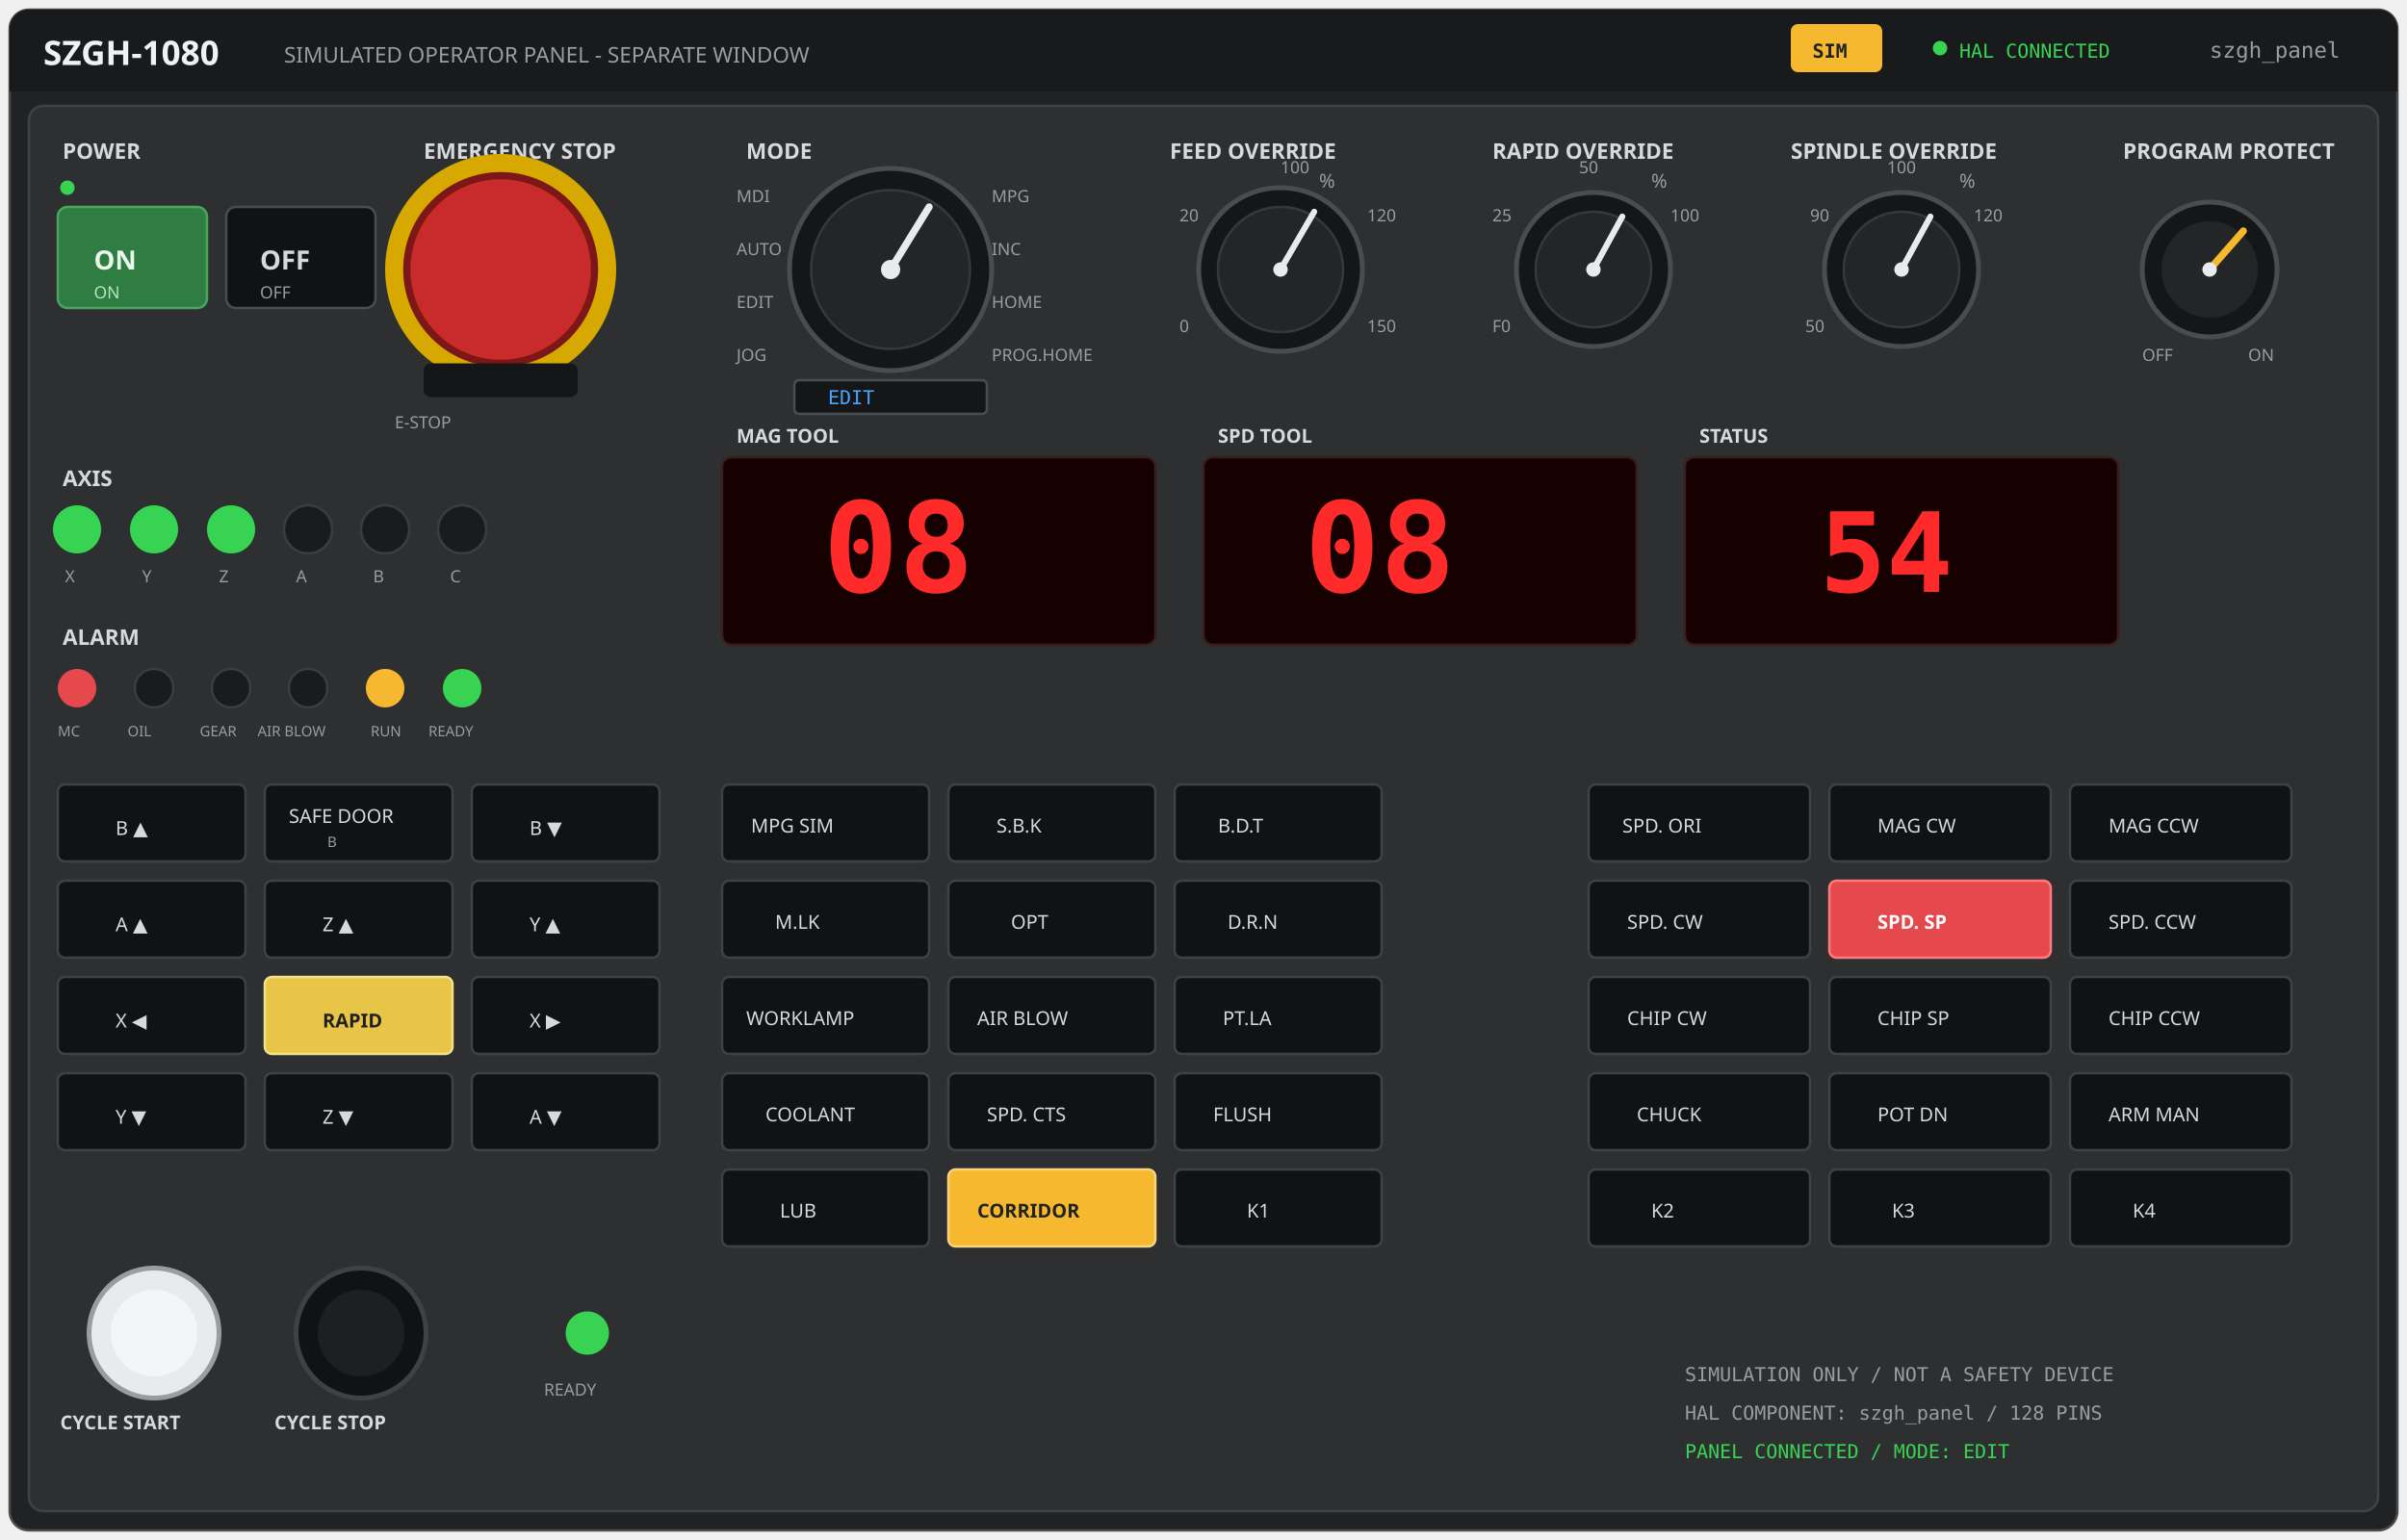
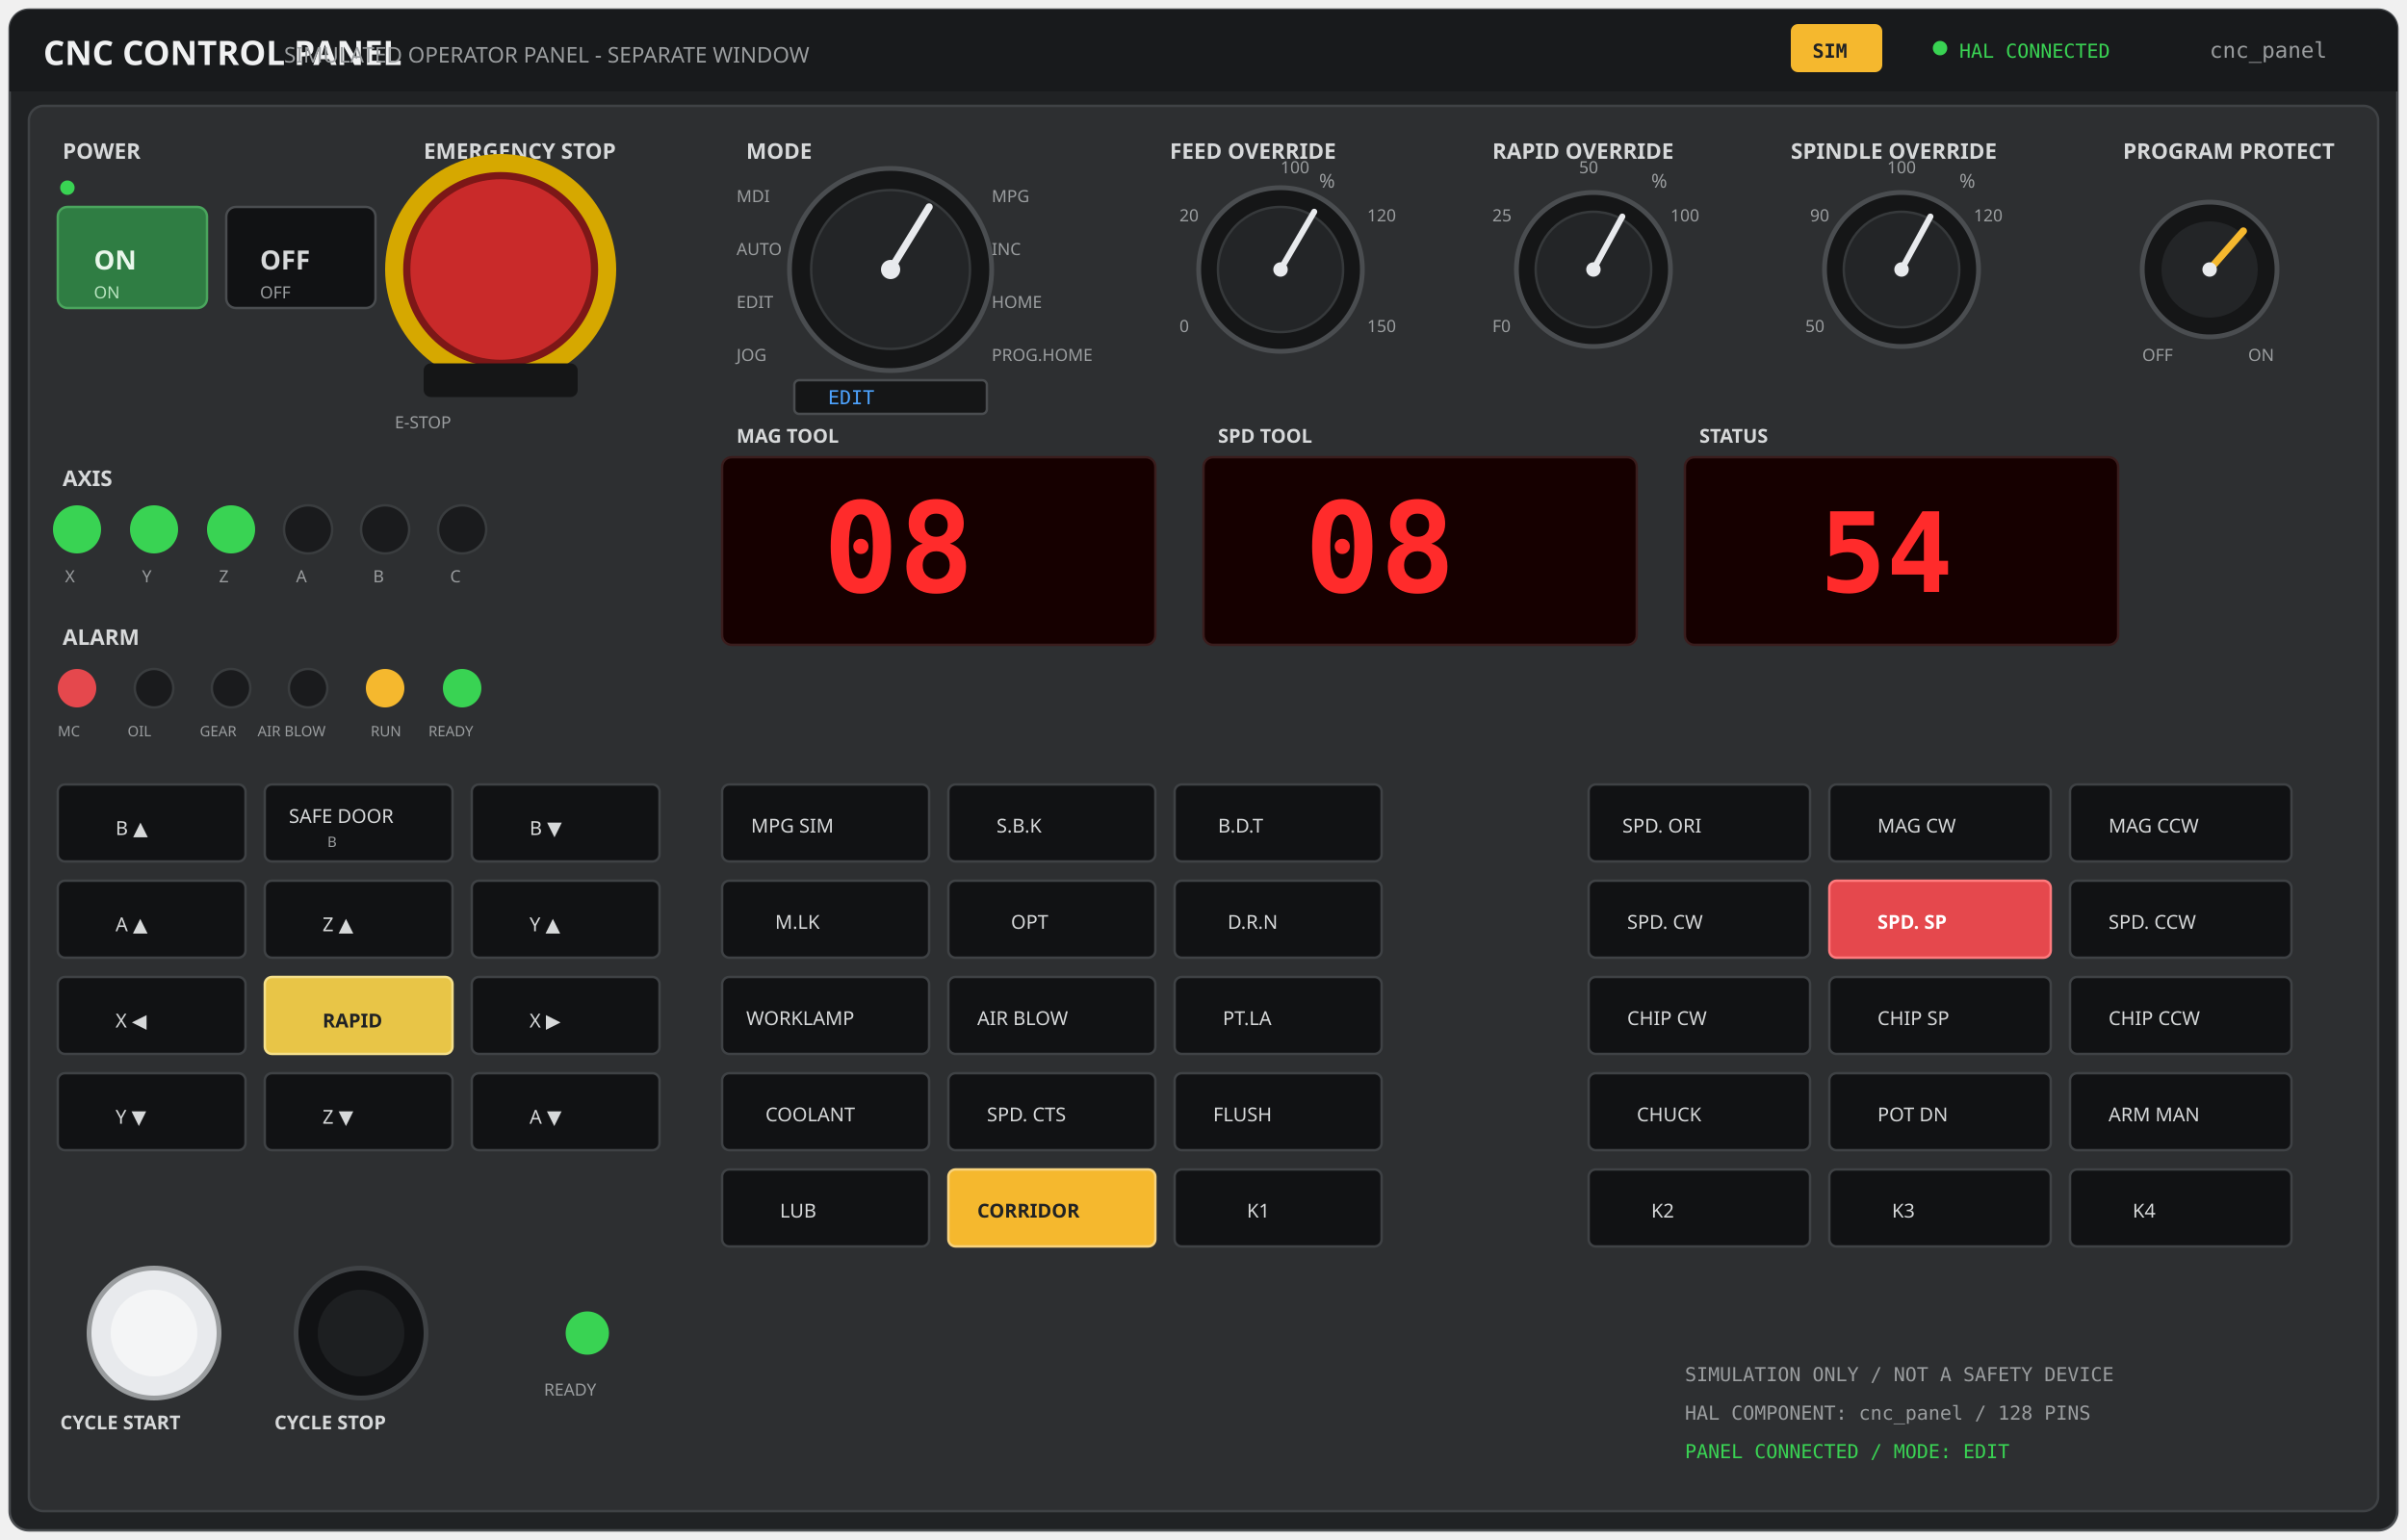
<svg xmlns="http://www.w3.org/2000/svg" viewBox="0 0 1000 640" width="1000" height="640">
  <rect x="4" y="4" width="992" height="632" rx="8" fill="#202224" stroke="#4a4d50" />
  <rect x="4" y="4" width="992" height="34" rx="8" fill="#181a1c" />
  <rect x="4" y="30" width="992" height="8" fill="#181a1c" />
-   <text x="18" y="27" fill="#f0f1f2" font-size="14" font-family="sans-serif" font-weight="700">SZGH-1080</text>
+   <text x="18" y="27" fill="#f0f1f2" font-size="14" font-family="sans-serif" font-weight="700">CNC CONTROL PANEL</text>
  <text x="118" y="26" fill="#9a9d9f" font-size="9" font-family="sans-serif">SIMULATED OPERATOR PANEL - SEPARATE WINDOW</text>
  <rect x="744" y="10" width="38" height="20" rx="3" fill="#f5b82e" />
  <text x="753" y="24" fill="#202224" font-size="8" font-family="monospace" font-weight="700">SIM</text>
  <circle cx="806" cy="20" r="3" fill="#39d353" />
  <text x="814" y="24" fill="#39d353" font-size="8" font-family="monospace">HAL CONNECTED</text>
-   <text x="918" y="24" fill="#9a9d9f" font-size="9" font-family="monospace">szgh_panel</text>
+   <text x="918" y="24" fill="#9a9d9f" font-size="9" font-family="monospace">cnc_panel</text>
  <rect x="12" y="44" width="976" height="584" rx="6" fill="#2d2f31" stroke="#3f4245" />
  <text x="26" y="66" fill="#d7d9da" font-size="9" font-family="sans-serif" font-weight="700">POWER</text>
  <circle cx="28" cy="78" r="3" fill="#39d353" />
  <rect x="24" y="86" width="62" height="42" rx="4" fill="#2f7d43" stroke="#4aa55d" />
  <text x="39" y="112" fill="#e9f7eb" font-size="11" font-family="sans-serif" font-weight="700">ON</text>
  <text x="39" y="124" fill="#b9e4c0" font-size="7" font-family="sans-serif">ON</text>
  <rect x="94" y="86" width="62" height="42" rx="4" fill="#111214" stroke="#4a4d50" />
  <text x="108" y="112" fill="#d7d9da" font-size="11" font-family="sans-serif" font-weight="700">OFF</text>
  <text x="108" y="124" fill="#9a9d9f" font-size="7" font-family="sans-serif">OFF</text>
  <text x="176" y="66" fill="#d7d9da" font-size="9" font-family="sans-serif" font-weight="700">EMERGENCY STOP</text>
  <circle cx="208" cy="112" r="48" fill="#d6a800" />
  <circle cx="208" cy="112" r="39" fill="#c92a2a" stroke="#7c1717" stroke-width="3" />
  <rect x="176" y="151" width="64" height="14" rx="3" fill="#151617" />
  <text x="164" y="178" fill="#9a9d9f" font-size="7" font-family="sans-serif">E-STOP</text>
  <text x="310" y="66" fill="#d7d9da" font-size="9" font-family="sans-serif" font-weight="700">MODE</text>
  <circle cx="370" cy="112" r="42" fill="#151617" stroke="#4a4d50" stroke-width="2" />
  <circle cx="370" cy="112" r="33" fill="#232527" stroke="#36393b" />
  <line x1="370" y1="112" x2="386" y2="86" stroke="#e8eaed" stroke-width="3" stroke-linecap="round" />
  <circle cx="370" cy="112" r="4" fill="#e8eaed" />
  <text x="306" y="84" fill="#9a9d9f" font-size="7" font-family="sans-serif">MDI</text>
  <text x="306" y="106" fill="#9a9d9f" font-size="7" font-family="sans-serif">AUTO</text>
  <text x="306" y="128" fill="#9a9d9f" font-size="7" font-family="sans-serif">EDIT</text>
  <text x="306" y="150" fill="#9a9d9f" font-size="7" font-family="sans-serif">JOG</text>
  <text x="412" y="84" fill="#9a9d9f" font-size="7" font-family="sans-serif">MPG</text>
  <text x="412" y="106" fill="#9a9d9f" font-size="7" font-family="sans-serif">INC</text>
  <text x="412" y="128" fill="#9a9d9f" font-size="7" font-family="sans-serif">HOME</text>
  <text x="412" y="150" fill="#9a9d9f" font-size="7" font-family="sans-serif">PROG.HOME</text>
  <rect x="330" y="158" width="80" height="14" rx="2" fill="#151617" stroke="#4a4d50" />
  <text x="344" y="168" fill="#4da3ff" font-size="8" font-family="monospace">EDIT</text>
  <text x="486" y="66" fill="#d7d9da" font-size="9" font-family="sans-serif" font-weight="700">FEED OVERRIDE</text>
  <text x="548" y="78" fill="#9a9d9f" font-size="8" font-family="sans-serif">%</text>
  <circle cx="532" cy="112" r="34" fill="#151617" stroke="#4a4d50" stroke-width="2" />
  <circle cx="532" cy="112" r="26" fill="#232527" stroke="#36393b" />
  <line x1="532" y1="112" x2="546" y2="88" stroke="#e8eaed" stroke-width="2.5" stroke-linecap="round" />
  <circle cx="532" cy="112" r="3" fill="#e8eaed" />
  <text x="490" y="92" fill="#9a9d9f" font-size="7" font-family="sans-serif">20</text>
  <text x="532" y="72" fill="#9a9d9f" font-size="7" font-family="sans-serif">100</text>
  <text x="568" y="92" fill="#9a9d9f" font-size="7" font-family="sans-serif">120</text>
  <text x="490" y="138" fill="#9a9d9f" font-size="7" font-family="sans-serif">0</text>
  <text x="568" y="138" fill="#9a9d9f" font-size="7" font-family="sans-serif">150</text>
  <text x="620" y="66" fill="#d7d9da" font-size="9" font-family="sans-serif" font-weight="700">RAPID OVERRIDE</text>
  <text x="686" y="78" fill="#9a9d9f" font-size="8" font-family="sans-serif">%</text>
  <circle cx="662" cy="112" r="32" fill="#151617" stroke="#4a4d50" stroke-width="2" />
  <circle cx="662" cy="112" r="24" fill="#232527" stroke="#36393b" />
  <line x1="662" y1="112" x2="674" y2="90" stroke="#e8eaed" stroke-width="2.5" stroke-linecap="round" />
  <circle cx="662" cy="112" r="3" fill="#e8eaed" />
  <text x="620" y="92" fill="#9a9d9f" font-size="7" font-family="sans-serif">25</text>
  <text x="656" y="72" fill="#9a9d9f" font-size="7" font-family="sans-serif">50</text>
  <text x="694" y="92" fill="#9a9d9f" font-size="7" font-family="sans-serif">100</text>
  <text x="620" y="138" fill="#9a9d9f" font-size="7" font-family="sans-serif">F0</text>
  <text x="744" y="66" fill="#d7d9da" font-size="9" font-family="sans-serif" font-weight="700">SPINDLE OVERRIDE</text>
  <text x="814" y="78" fill="#9a9d9f" font-size="8" font-family="sans-serif">%</text>
  <circle cx="790" cy="112" r="32" fill="#151617" stroke="#4a4d50" stroke-width="2" />
  <circle cx="790" cy="112" r="24" fill="#232527" stroke="#36393b" />
  <line x1="790" y1="112" x2="802" y2="90" stroke="#e8eaed" stroke-width="2.5" stroke-linecap="round" />
  <circle cx="790" cy="112" r="3" fill="#e8eaed" />
  <text x="752" y="92" fill="#9a9d9f" font-size="7" font-family="sans-serif">90</text>
  <text x="784" y="72" fill="#9a9d9f" font-size="7" font-family="sans-serif">100</text>
  <text x="820" y="92" fill="#9a9d9f" font-size="7" font-family="sans-serif">120</text>
  <text x="750" y="138" fill="#9a9d9f" font-size="7" font-family="sans-serif">50</text>
  <text x="882" y="66" fill="#d7d9da" font-size="9" font-family="sans-serif" font-weight="700">PROGRAM PROTECT</text>
  <circle cx="918" cy="112" r="28" fill="#151617" stroke="#4a4d50" stroke-width="2" />
  <circle cx="918" cy="112" r="20" fill="#232527" />
  <line x1="918" y1="112" x2="932" y2="96" stroke="#f5b82e" stroke-width="3" stroke-linecap="round" />
  <circle cx="918" cy="112" r="3" fill="#e8eaed" />
  <text x="890" y="150" fill="#9a9d9f" font-size="7" font-family="sans-serif">OFF</text>
  <text x="934" y="150" fill="#9a9d9f" font-size="7" font-family="sans-serif">ON</text>
  <text x="26" y="202" fill="#d7d9da" font-size="9" font-family="sans-serif" font-weight="700">AXIS</text>
  <circle cx="32" cy="220" r="10" fill="#39d353" />
  <circle cx="64" cy="220" r="10" fill="#39d353" />
  <circle cx="96" cy="220" r="10" fill="#39d353" />
  <circle cx="128" cy="220" r="10" fill="#1a1b1d" stroke="#3a3d3f" />
  <circle cx="160" cy="220" r="10" fill="#1a1b1d" stroke="#3a3d3f" />
  <circle cx="192" cy="220" r="10" fill="#1a1b1d" stroke="#3a3d3f" />
  <text x="27" y="242" fill="#9a9d9f" font-size="7" font-family="sans-serif">X</text>
  <text x="59" y="242" fill="#9a9d9f" font-size="7" font-family="sans-serif">Y</text>
  <text x="91" y="242" fill="#9a9d9f" font-size="7" font-family="sans-serif">Z</text>
  <text x="123" y="242" fill="#9a9d9f" font-size="7" font-family="sans-serif">A</text>
  <text x="155" y="242" fill="#9a9d9f" font-size="7" font-family="sans-serif">B</text>
  <text x="187" y="242" fill="#9a9d9f" font-size="7" font-family="sans-serif">C</text>
  <text x="26" y="268" fill="#d7d9da" font-size="9" font-family="sans-serif" font-weight="700">ALARM</text>
  <circle cx="32" cy="286" r="8" fill="#e5484d" />
  <circle cx="64" cy="286" r="8" fill="#1a1b1d" stroke="#3a3d3f" />
  <circle cx="96" cy="286" r="8" fill="#1a1b1d" stroke="#3a3d3f" />
  <circle cx="128" cy="286" r="8" fill="#1a1b1d" stroke="#3a3d3f" />
  <circle cx="160" cy="286" r="8" fill="#f5b82e" />
  <circle cx="192" cy="286" r="8" fill="#39d353" />
  <text x="24" y="306" fill="#9a9d9f" font-size="6" font-family="sans-serif">MC</text>
  <text x="53" y="306" fill="#9a9d9f" font-size="6" font-family="sans-serif">OIL</text>
  <text x="83" y="306" fill="#9a9d9f" font-size="6" font-family="sans-serif">GEAR</text>
  <text x="107" y="306" fill="#9a9d9f" font-size="6" font-family="sans-serif">AIR BLOW</text>
  <text x="154" y="306" fill="#9a9d9f" font-size="6" font-family="sans-serif">RUN</text>
  <text x="178" y="306" fill="#9a9d9f" font-size="6" font-family="sans-serif">READY</text>
  <rect x="300" y="190" width="180" height="78" rx="4" fill="#160000" stroke="#3a1d1d" />
  <text x="306" y="184" fill="#d7d9da" font-size="8" font-family="sans-serif" font-weight="700">MAG TOOL</text>
  <text x="342" y="246" fill="#ff2b2b" font-size="52" font-family="monospace" font-weight="700">08</text>
  <rect x="500" y="190" width="180" height="78" rx="4" fill="#160000" stroke="#3a1d1d" />
  <text x="506" y="184" fill="#d7d9da" font-size="8" font-family="sans-serif" font-weight="700">SPD TOOL</text>
  <text x="542" y="246" fill="#ff2b2b" font-size="52" font-family="monospace" font-weight="700">08</text>
  <rect x="700" y="190" width="180" height="78" rx="4" fill="#160000" stroke="#3a1d1d" />
  <text x="706" y="184" fill="#d7d9da" font-size="8" font-family="sans-serif" font-weight="700">STATUS</text>
  <text x="756" y="246" fill="#ff2b2b" font-size="46" font-family="monospace" font-weight="700">54</text>
  <g font-family="sans-serif" font-size="8">
    <rect x="24" y="326" width="78" height="32" rx="3" fill="#111214" stroke="#3f4245" />
    <text x="48" y="347" fill="#d7d9da">B ▲</text>
    <rect x="110" y="326" width="78" height="32" rx="3" fill="#111214" stroke="#3f4245" />
    <text x="120" y="342" fill="#d7d9da">SAFE DOOR</text>
    <text x="136" y="352" fill="#9a9d9f" font-size="6">B</text>
    <rect x="196" y="326" width="78" height="32" rx="3" fill="#111214" stroke="#3f4245" />
    <text x="220" y="347" fill="#d7d9da">B ▼</text>
    <rect x="24" y="366" width="78" height="32" rx="3" fill="#111214" stroke="#3f4245" />
    <text x="48" y="387" fill="#d7d9da">A ▲</text>
    <rect x="110" y="366" width="78" height="32" rx="3" fill="#111214" stroke="#3f4245" />
    <text x="134" y="387" fill="#d7d9da">Z ▲</text>
    <rect x="196" y="366" width="78" height="32" rx="3" fill="#111214" stroke="#3f4245" />
    <text x="220" y="387" fill="#d7d9da">Y ▲</text>
    <rect x="24" y="406" width="78" height="32" rx="3" fill="#111214" stroke="#3f4245" />
    <text x="48" y="427" fill="#d7d9da">X ◀</text>
    <rect x="110" y="406" width="78" height="32" rx="3" fill="#e8c547" stroke="#f5e08a" />
    <text x="134" y="427" fill="#202224" font-weight="700">RAPID</text>
    <rect x="196" y="406" width="78" height="32" rx="3" fill="#111214" stroke="#3f4245" />
    <text x="220" y="427" fill="#d7d9da">X ▶</text>
    <rect x="24" y="446" width="78" height="32" rx="3" fill="#111214" stroke="#3f4245" />
    <text x="48" y="467" fill="#d7d9da">Y ▼</text>
    <rect x="110" y="446" width="78" height="32" rx="3" fill="#111214" stroke="#3f4245" />
    <text x="134" y="467" fill="#d7d9da">Z ▼</text>
    <rect x="196" y="446" width="78" height="32" rx="3" fill="#111214" stroke="#3f4245" />
    <text x="220" y="467" fill="#d7d9da">A ▼</text>
  </g>
  <g font-family="sans-serif" font-size="8">
    <rect x="300" y="326" width="86" height="32" rx="3" fill="#111214" stroke="#3f4245" />
    <text x="312" y="346" fill="#d7d9da">MPG SIM</text>
    <rect x="394" y="326" width="86" height="32" rx="3" fill="#111214" stroke="#3f4245" />
    <text x="414" y="346" fill="#d7d9da">S.B.K</text>
    <rect x="488" y="326" width="86" height="32" rx="3" fill="#111214" stroke="#3f4245" />
    <text x="506" y="346" fill="#d7d9da">B.D.T</text>
    <rect x="300" y="366" width="86" height="32" rx="3" fill="#111214" stroke="#3f4245" />
    <text x="322" y="386" fill="#d7d9da">M.LK</text>
    <rect x="394" y="366" width="86" height="32" rx="3" fill="#111214" stroke="#3f4245" />
    <text x="420" y="386" fill="#d7d9da">OPT</text>
    <rect x="488" y="366" width="86" height="32" rx="3" fill="#111214" stroke="#3f4245" />
    <text x="510" y="386" fill="#d7d9da">D.R.N</text>
    <rect x="300" y="406" width="86" height="32" rx="3" fill="#111214" stroke="#3f4245" />
    <text x="310" y="426" fill="#d7d9da">WORKLAMP</text>
    <rect x="394" y="406" width="86" height="32" rx="3" fill="#111214" stroke="#3f4245" />
    <text x="406" y="426" fill="#d7d9da">AIR BLOW</text>
    <rect x="488" y="406" width="86" height="32" rx="3" fill="#111214" stroke="#3f4245" />
    <text x="508" y="426" fill="#d7d9da">PT.LA</text>
    <rect x="300" y="446" width="86" height="32" rx="3" fill="#111214" stroke="#3f4245" />
    <text x="318" y="466" fill="#d7d9da">COOLANT</text>
    <rect x="394" y="446" width="86" height="32" rx="3" fill="#111214" stroke="#3f4245" />
    <text x="410" y="466" fill="#d7d9da">SPD. CTS</text>
    <rect x="488" y="446" width="86" height="32" rx="3" fill="#111214" stroke="#3f4245" />
    <text x="504" y="466" fill="#d7d9da">FLUSH</text>
    <rect x="300" y="486" width="86" height="32" rx="3" fill="#111214" stroke="#3f4245" />
    <text x="324" y="506" fill="#d7d9da">LUB</text>
    <rect x="394" y="486" width="86" height="32" rx="3" fill="#f5b82e" stroke="#f8d37e" />
    <text x="406" y="506" fill="#202224" font-weight="700">CORRIDOR</text>
    <rect x="488" y="486" width="86" height="32" rx="3" fill="#111214" stroke="#3f4245" />
    <text x="518" y="506" fill="#d7d9da">K1</text>
  </g>
  <g font-family="sans-serif" font-size="8">
    <rect x="660" y="326" width="92" height="32" rx="3" fill="#111214" stroke="#3f4245" />
    <text x="674" y="346" fill="#d7d9da">SPD. ORI</text>
    <rect x="760" y="326" width="92" height="32" rx="3" fill="#111214" stroke="#3f4245" />
    <text x="780" y="346" fill="#d7d9da">MAG CW</text>
    <rect x="860" y="326" width="92" height="32" rx="3" fill="#111214" stroke="#3f4245" />
    <text x="876" y="346" fill="#d7d9da">MAG CCW</text>
    <rect x="660" y="366" width="92" height="32" rx="3" fill="#111214" stroke="#3f4245" />
    <text x="676" y="386" fill="#d7d9da">SPD. CW</text>
    <rect x="760" y="366" width="92" height="32" rx="3" fill="#e5484d" stroke="#ff7a7d" />
    <text x="780" y="386" fill="#ffffff" font-weight="700">SPD. SP</text>
    <rect x="860" y="366" width="92" height="32" rx="3" fill="#111214" stroke="#3f4245" />
    <text x="876" y="386" fill="#d7d9da">SPD. CCW</text>
    <rect x="660" y="406" width="92" height="32" rx="3" fill="#111214" stroke="#3f4245" />
    <text x="676" y="426" fill="#d7d9da">CHIP CW</text>
    <rect x="760" y="406" width="92" height="32" rx="3" fill="#111214" stroke="#3f4245" />
    <text x="780" y="426" fill="#d7d9da">CHIP SP</text>
    <rect x="860" y="406" width="92" height="32" rx="3" fill="#111214" stroke="#3f4245" />
    <text x="876" y="426" fill="#d7d9da">CHIP CCW</text>
    <rect x="660" y="446" width="92" height="32" rx="3" fill="#111214" stroke="#3f4245" />
    <text x="680" y="466" fill="#d7d9da">CHUCK</text>
    <rect x="760" y="446" width="92" height="32" rx="3" fill="#111214" stroke="#3f4245" />
    <text x="780" y="466" fill="#d7d9da">POT DN</text>
    <rect x="860" y="446" width="92" height="32" rx="3" fill="#111214" stroke="#3f4245" />
    <text x="876" y="466" fill="#d7d9da">ARM MAN</text>
    <rect x="660" y="486" width="92" height="32" rx="3" fill="#111214" stroke="#3f4245" />
    <text x="686" y="506" fill="#d7d9da">K2</text>
    <rect x="760" y="486" width="92" height="32" rx="3" fill="#111214" stroke="#3f4245" />
    <text x="786" y="506" fill="#d7d9da">K3</text>
    <rect x="860" y="486" width="92" height="32" rx="3" fill="#111214" stroke="#3f4245" />
    <text x="886" y="506" fill="#d7d9da">K4</text>
  </g>
  <circle cx="64" cy="554" r="27" fill="#e8eaed" stroke="#9a9d9f" stroke-width="2" />
  <circle cx="64" cy="554" r="18" fill="#f4f5f6" />
  <text x="25" y="594" fill="#d7d9da" font-size="8" font-family="sans-serif" font-weight="700">CYCLE START</text>
  <circle cx="150" cy="554" r="27" fill="#111214" stroke="#3f4245" stroke-width="2" />
  <circle cx="150" cy="554" r="18" fill="#1d1f21" />
  <text x="114" y="594" fill="#d7d9da" font-size="8" font-family="sans-serif" font-weight="700">CYCLE STOP</text>
  <circle cx="244" cy="554" r="9" fill="#39d353" />
  <text x="226" y="580" fill="#9a9d9f" font-size="7" font-family="sans-serif">READY</text>
  <text x="700" y="574" fill="#9a9d9f" font-size="8" font-family="monospace">SIMULATION ONLY / NOT A SAFETY DEVICE</text>
-   <text x="700" y="590" fill="#9a9d9f" font-size="8" font-family="monospace">HAL COMPONENT: szgh_panel / 128 PINS</text>
+   <text x="700" y="590" fill="#9a9d9f" font-size="8" font-family="monospace">HAL COMPONENT: cnc_panel / 128 PINS</text>
  <text x="700" y="606" fill="#39d353" font-size="8" font-family="monospace">PANEL CONNECTED / MODE: EDIT</text>
</svg>
